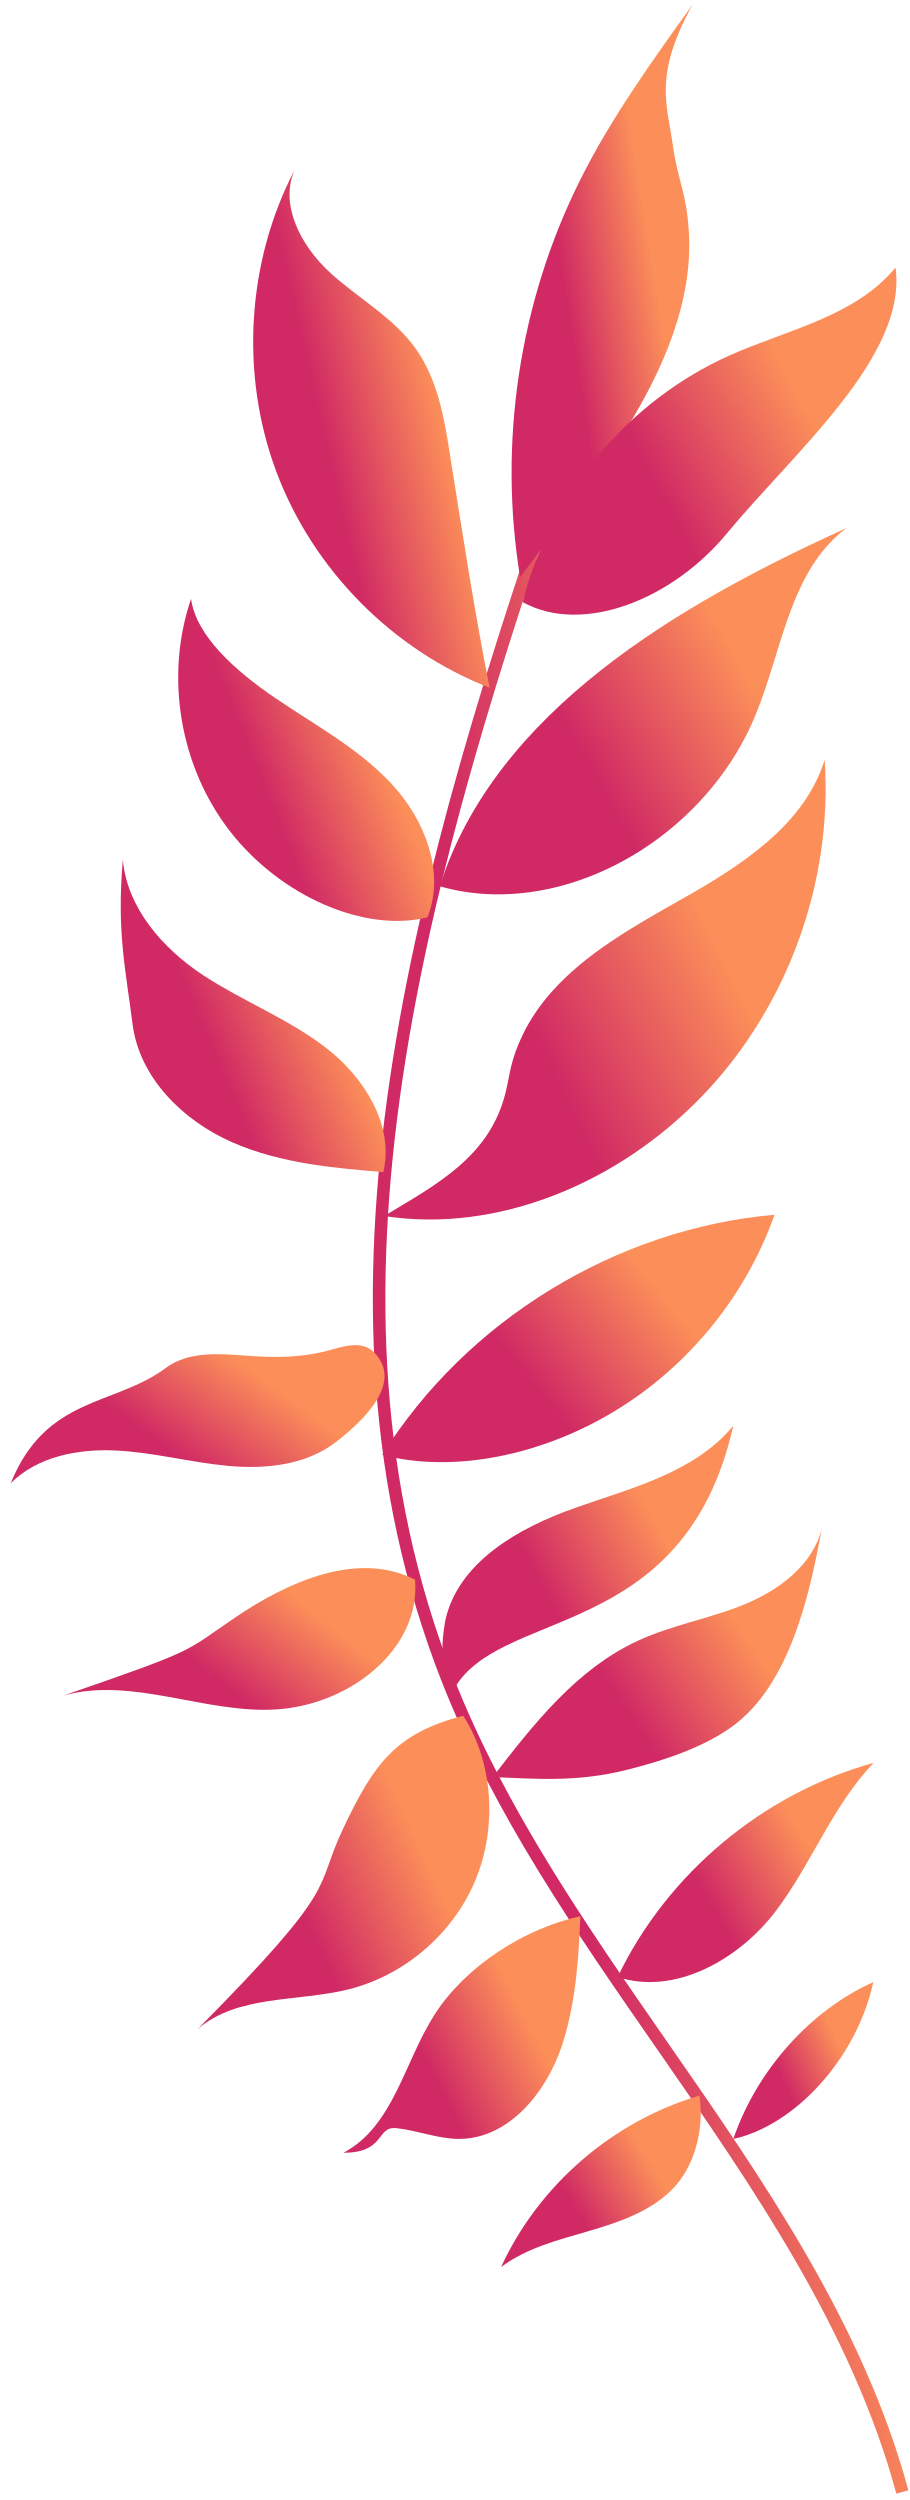
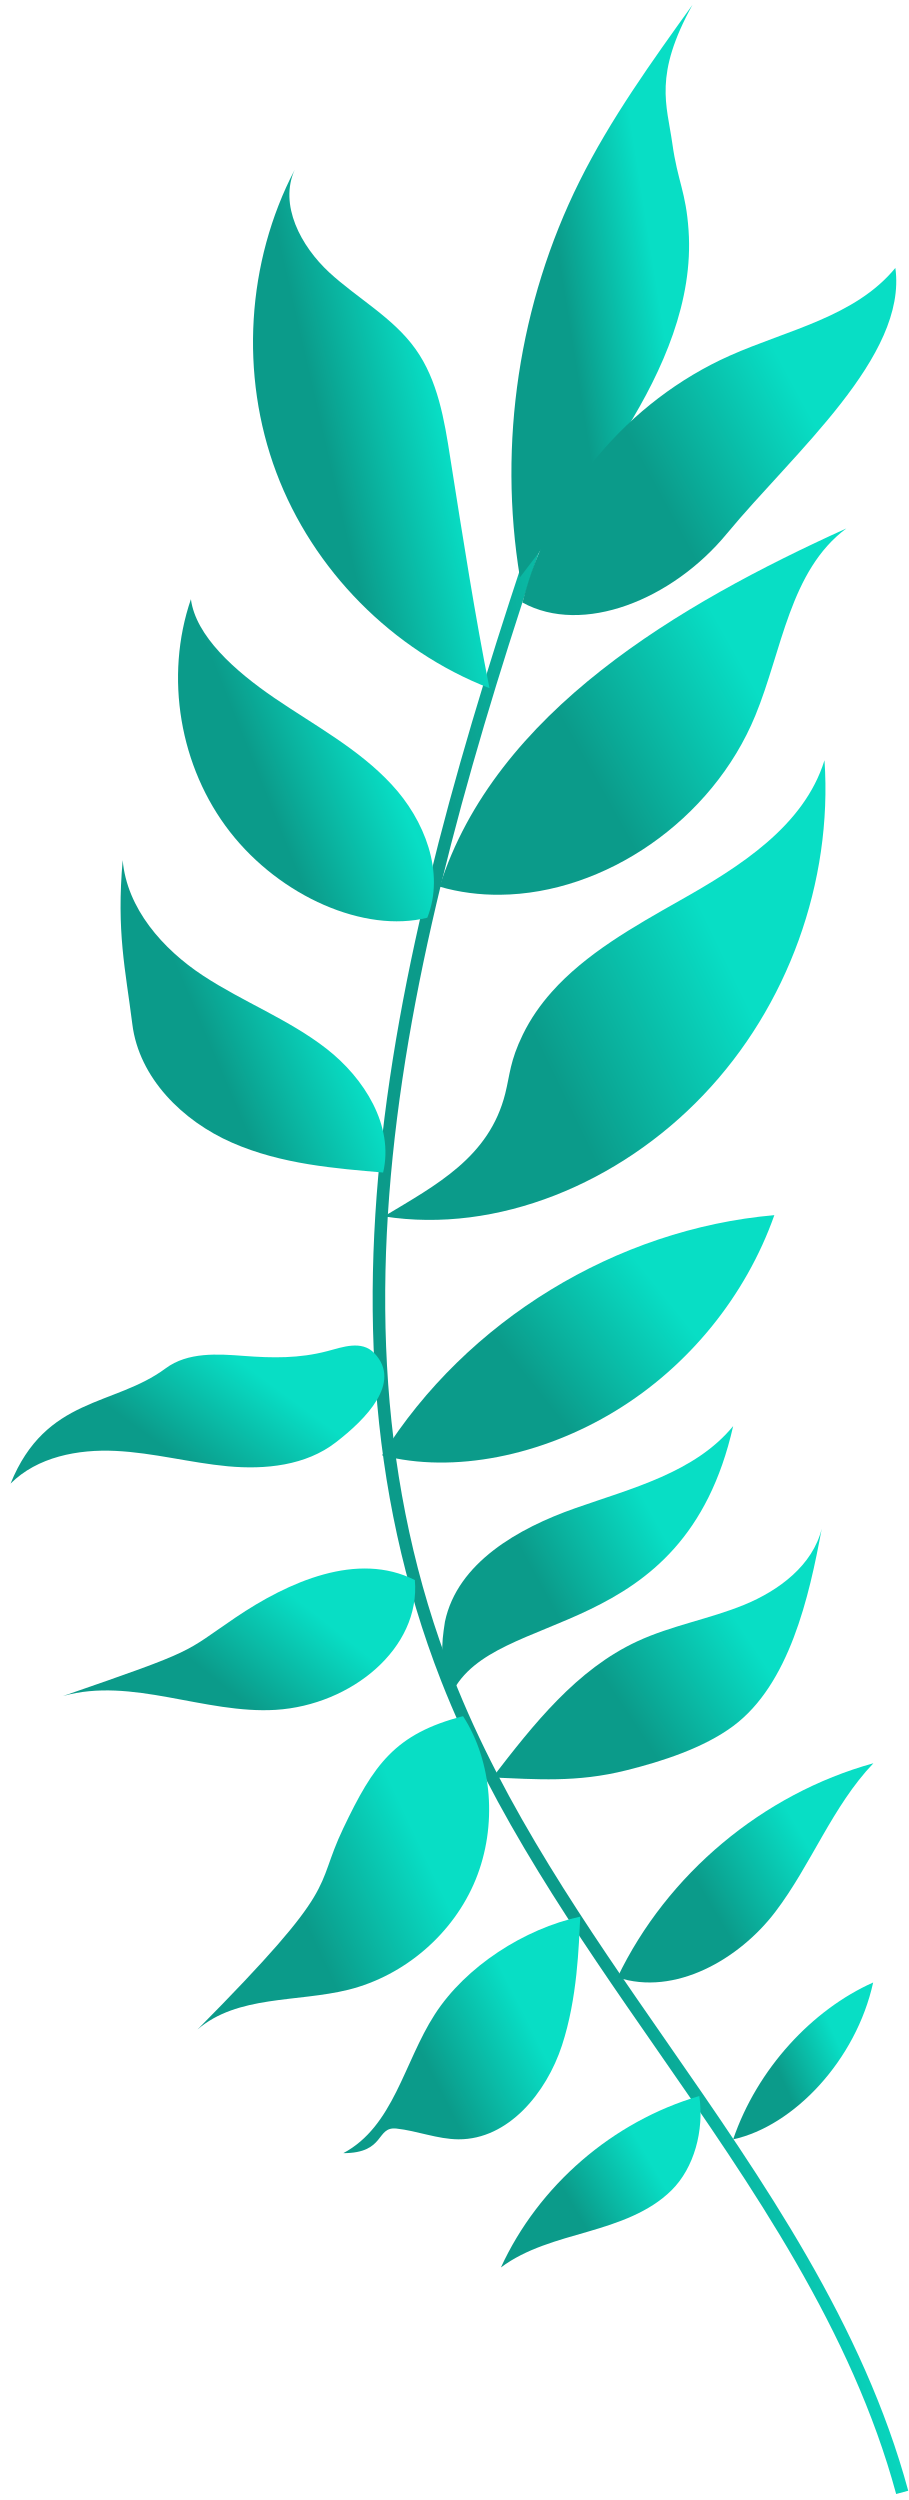
- <svg xmlns="http://www.w3.org/2000/svg" width="641" height="1761" viewBox="0 0 641 1761" fill="none">
-   <path d="M631.377 1756.5C600.215 1641.32 530.286 1540.57 462.653 1443.14C405.994 1361.53 347.425 1277.15 310.888 1183.8C204.93 912.885 291.415 615.501 397.533 309.205L405.853 312.085C300.281 616.772 214.22 912.461 319.086 1180.59C355.236 1272.97 413.514 1356.92 469.872 1438.12C537.937 1536.16 608.309 1637.54 639.867 1754.19L631.377 1756.5Z" fill="url(#paint0_linear_1_698)" />
-   <path d="M366.352 406.419C350.813 312.141 365.778 213.045 408.281 127.53C430.23 83.426 459.171 43.191 487.905 3.125C460.413 52.819 469.844 73.412 473.684 100.659C477.514 127.915 483.274 134.504 485.147 161.967C488.592 211.755 467.227 260.085 440.968 302.588C414.691 345.017 382.898 384.282 366.352 406.419Z" fill="url(#paint1_linear_1_698)" />
-   <path d="M344.912 484.471C276.507 457.892 220.507 401.205 194.747 332.508C168.959 263.821 173.768 184.311 207.726 119.257C196.517 144.066 212.065 173.101 232.027 191.605C252.008 210.005 277.109 223.492 292.855 245.638C308.498 267.567 313.119 295.426 317.26 322.09C326.117 378.174 334.869 434.278 344.912 484.471Z" fill="url(#paint2_linear_1_698)" />
-   <path d="M368.14 424.141C387.227 348.169 442.634 282.137 514.192 250.231C554.822 232.141 602.568 222.88 630.813 188.442C639.378 250.795 559.566 318.259 512.027 375.718C473.542 422.372 410.455 447.454 368.14 424.141Z" fill="url(#paint3_linear_1_698)" />
-   <path d="M309.768 624.292C348.893 500.988 478.643 425.308 596.253 371.962C556.394 401.685 551.076 457.882 532.177 503.737C501.806 577.741 425.928 629.355 352.347 629.986C337.956 630.127 323.641 628.301 309.768 624.292Z" fill="url(#paint4_linear_1_698)" />
-   <path d="M270.606 856.555C307.425 834.363 344.771 814.946 356.027 769.967C359.368 756.65 359.255 747.238 368.422 728.433C373.815 717.374 380.733 707.473 388.742 698.475C412.752 671.445 446.606 652.386 478.644 634.24C521.458 610.127 566.521 581.591 580.893 535.238C586.709 621.054 555.011 708.734 495.669 770.927C436.432 833.243 350.324 869.054 270.606 856.555Z" fill="url(#paint5_linear_1_698)" />
-   <path d="M269.231 1024.84C328.667 929.864 434.276 865.412 545.57 855.671C525.486 912.537 485.25 962.146 433.674 993.553C382.116 1025.04 319.613 1038.02 269.231 1024.84Z" fill="url(#paint6_linear_1_698)" />
-   <path d="M301.109 646.165C313.712 614.381 299.255 577.28 275.924 552.273C252.695 527.181 221.796 510.748 193.552 491.463C165.298 472.169 138.041 447.671 134.596 421.798C115.886 476.414 126.625 540.169 162.154 585.741C197.684 631.313 256.931 657.195 301.109 646.165Z" fill="url(#paint7_linear_1_698)" />
-   <path d="M269.984 825.657C277.768 792.8 256.799 759.228 230.126 738.457C203.453 717.694 171.283 705.497 143.039 686.88C114.784 668.282 89.495 639.633 86.54 605.6C82.126 656.235 88.413 682.052 93.344 721.224C98.06 758.918 128.657 789.327 163.509 804.584C198.342 819.944 237.119 822.795 269.984 825.657Z" fill="url(#paint8_linear_1_698)" />
-   <path d="M263.792 952.885C254.832 943.52 241.363 948.659 230.653 951.464C210.935 956.659 192.018 956.358 171.923 954.824C153.599 953.431 132.422 951.953 116.808 963.577C80.394 990.645 32.497 983.238 7.556 1044.77C26.361 1025.96 55.001 1020.46 81.57 1021.74C108.13 1023.02 134.126 1030.1 160.592 1032.56C187.058 1035.02 215.603 1032.07 236.658 1015.73C257.721 999.492 283.566 973.544 263.792 952.885Z" fill="url(#paint9_linear_1_698)" />
-   <path d="M292.347 1112.72C251.989 1092.25 203.387 1113.81 165.891 1139.2C128.394 1164.58 140.884 1161.11 44.526 1194.4C93.053 1180.72 144.121 1207.2 194.418 1204.14C247.669 1200.78 296.479 1160.73 292.347 1112.72Z" fill="url(#paint10_linear_1_698)" />
-   <path d="M313.533 1142.05C322.295 1100.52 365.203 1076.22 405.156 1062.15C445.109 1048.06 489.599 1037.04 516.554 1004.28C481.552 1159.39 348.422 1130.86 318.342 1192.55C309.9 1169.22 310.879 1159.38 313.533 1142.05Z" fill="url(#paint11_linear_1_698)" />
-   <path d="M326.295 1208.58C278.257 1220.99 263.293 1242.77 241.937 1287.55C220.573 1332.32 241.937 1325.59 139.208 1429.33C167.349 1405.01 209.476 1410.24 245.599 1401.28C285.354 1391.34 319.697 1361.62 335.152 1323.75C350.606 1285.85 346.963 1240.58 326.295 1208.58Z" fill="url(#paint12_linear_1_698)" />
-   <path d="M347.067 1251.77C375.895 1214.37 406.323 1175.61 449.137 1155.82C473.147 1144.7 499.81 1140.18 524.319 1130.15C548.817 1120.11 572.639 1102.29 578.935 1076.5C570.069 1124.83 556.027 1186.25 516.554 1215.58C495.895 1230.94 466.389 1240.5 441.401 1246.7C406.258 1255.57 377.288 1252.96 347.067 1251.77Z" fill="url(#paint13_linear_1_698)" />
-   <path d="M435.067 1392.6C469.994 1319.78 537.514 1263.28 615.349 1241.75C586.417 1272.05 571.566 1313.18 546.163 1346.54C520.77 1379.92 475.5 1405.98 435.067 1392.6Z" fill="url(#paint14_linear_1_698)" />
-   <path d="M408.855 1349.8C369.589 1358.27 328.083 1384.88 306.342 1418.73C284.592 1452.49 277.373 1497.53 241.938 1516.41C271.876 1516.41 264.686 1497.52 279.349 1499.08C294.003 1500.67 308.272 1506.56 323.039 1506.65C358.163 1506.85 385.043 1473.9 395.961 1440.54C406.888 1407.18 407.773 1370.86 408.855 1349.8Z" fill="url(#paint15_linear_1_698)" />
-   <path d="M492.714 1476.16C431.792 1493.98 379.434 1539.24 352.968 1596.91C370.672 1583.62 392.818 1577.91 414.182 1571.72C435.528 1565.51 457.486 1558.12 473.222 1542.48C488.968 1526.84 496.262 1500.56 492.714 1476.16Z" fill="url(#paint16_linear_1_698)" />
-   <path d="M516.554 1506.69C533.486 1457.09 572.15 1415.37 615.171 1396.19C603.161 1450.91 559.265 1497.36 516.554 1506.69Z" fill="url(#paint17_linear_1_698)" />
+ <svg xmlns="http://www.w3.org/2000/svg" width="640" height="1761" viewBox="0 0 640 1761" fill="none">
+   <path d="M631.256 1756.78C600.094 1641.6 530.165 1540.86 462.532 1443.43C405.873 1361.82 347.303 1277.43 310.767 1184.08C204.809 913.167 291.294 615.783 397.412 309.487L405.732 312.367C300.16 617.054 214.099 912.743 318.965 1180.88C355.115 1273.25 413.393 1357.2 469.75 1438.4C537.816 1536.44 608.188 1637.83 639.746 1754.47L631.256 1756.78Z" fill="url(#paint0_linear_1_698)" />
+   <path d="M366.231 406.701C350.692 312.423 365.657 213.327 408.16 127.812C430.108 83.708 459.05 43.473 487.784 3.407C460.292 53.101 469.723 73.694 473.563 100.941C477.393 128.198 483.153 134.786 485.026 162.249C488.471 212.038 467.106 260.367 440.847 302.87C414.57 345.299 382.777 384.565 366.231 406.701Z" fill="url(#paint1_linear_1_698)" />
+   <path d="M344.791 484.753C276.386 458.174 220.386 401.487 194.626 332.79C168.838 264.103 173.647 184.593 207.605 119.539C196.395 144.348 211.944 173.383 231.906 191.887C251.887 210.287 276.988 223.774 292.734 245.92C308.377 267.849 312.998 295.708 317.139 322.372C325.995 378.456 334.748 434.56 344.791 484.753Z" fill="url(#paint2_linear_1_698)" />
+   <path d="M368.019 424.423C387.106 348.452 442.513 282.419 514.071 250.513C554.701 232.423 602.447 223.162 630.692 188.724C639.257 251.077 559.445 318.541 511.906 376C473.421 422.654 410.334 447.736 368.019 424.423Z" fill="url(#paint3_linear_1_698)" />
+   <path d="M309.647 624.574C348.772 501.27 478.522 425.59 596.132 372.245C556.273 401.967 550.955 458.165 532.056 504.019C501.685 578.023 425.807 629.637 352.226 630.268C337.835 630.409 323.52 628.583 309.647 624.574Z" fill="url(#paint4_linear_1_698)" />
+   <path d="M270.485 856.837C307.304 834.645 344.65 815.228 355.906 770.249C359.247 756.932 359.134 747.52 368.301 728.715C373.694 717.656 380.612 707.755 388.621 698.757C412.631 671.727 446.485 652.668 478.522 634.522C521.337 610.409 566.4 581.873 580.772 535.52C586.588 621.336 554.89 709.016 495.548 771.209C436.311 833.525 350.203 869.336 270.485 856.837Z" fill="url(#paint5_linear_1_698)" />
+   <path d="M269.11 1025.12C328.546 930.146 434.155 865.694 545.449 855.953C525.364 912.819 485.129 962.428 433.553 993.835C381.995 1025.32 319.492 1038.31 269.11 1025.12Z" fill="url(#paint6_linear_1_698)" />
+   <path d="M300.988 646.447C313.591 614.663 299.134 577.562 275.802 552.555C252.574 527.463 221.675 511.03 193.431 491.746C165.177 472.452 137.92 447.953 134.475 422.08C115.765 476.696 126.504 540.452 162.033 586.023C197.562 631.595 256.809 657.477 300.988 646.447Z" fill="url(#paint7_linear_1_698)" />
+   <path d="M269.863 825.939C277.647 793.082 256.677 759.511 230.004 738.739C203.332 717.976 171.162 705.779 142.917 687.162C114.663 668.565 89.374 639.915 86.419 605.882C82.004 656.518 88.291 682.334 93.223 721.506C97.939 759.2 128.536 789.609 163.388 804.866C198.221 820.226 236.997 823.078 269.863 825.939Z" fill="url(#paint8_linear_1_698)" />
+   <path d="M263.671 953.167C254.711 943.802 241.242 948.941 230.532 951.746C210.814 956.941 191.896 956.64 171.802 955.106C153.478 953.713 132.301 952.235 116.687 963.859C80.273 990.927 32.376 983.52 7.435 1045.05C26.24 1026.24 54.88 1020.74 81.449 1022.02C108.009 1023.3 134.005 1030.38 160.471 1032.85C186.936 1035.3 215.482 1032.35 236.536 1016.01C257.6 999.774 283.445 973.826 263.671 953.167Z" fill="url(#paint9_linear_1_698)" />
+   <path d="M292.226 1113C251.868 1092.54 203.266 1114.09 165.77 1139.48C128.273 1164.87 140.763 1161.39 44.405 1194.68C92.932 1181 144 1207.48 194.297 1204.42C247.548 1201.06 296.358 1161.02 292.226 1113Z" fill="url(#paint10_linear_1_698)" />
+   <path d="M313.412 1142.33C322.174 1100.8 365.082 1076.5 405.035 1062.43C444.988 1048.34 489.478 1037.33 516.433 1004.56C481.431 1159.67 348.301 1131.14 318.221 1192.83C309.779 1169.51 310.758 1159.66 313.412 1142.33Z" fill="url(#paint11_linear_1_698)" />
+   <path d="M326.174 1208.87C278.136 1221.27 263.172 1243.05 241.816 1287.83C220.452 1332.6 241.816 1325.87 139.087 1429.61C167.228 1405.29 209.355 1410.52 245.478 1401.56C285.233 1391.62 319.576 1361.9 335.03 1324.03C350.485 1286.14 346.842 1240.87 326.174 1208.87Z" fill="url(#paint12_linear_1_698)" />
+   <path d="M346.946 1252.06C375.774 1214.65 406.202 1175.9 449.016 1156.1C473.026 1144.98 499.689 1140.46 524.198 1130.43C548.696 1120.4 572.518 1102.57 578.814 1076.78C569.948 1125.11 555.906 1186.53 516.433 1215.86C495.774 1231.22 466.268 1240.78 441.28 1246.98C406.136 1255.85 377.167 1253.24 346.946 1252.06Z" fill="url(#paint13_linear_1_698)" />
+   <path d="M434.946 1392.88C469.873 1320.07 537.393 1263.57 615.228 1242.03C586.296 1272.33 571.445 1313.46 546.042 1346.82C520.649 1380.2 475.379 1406.26 434.946 1392.88Z" fill="url(#paint14_linear_1_698)" />
+   <path d="M408.734 1350.08C369.468 1358.55 327.962 1385.16 306.221 1419.01C284.471 1452.77 277.252 1497.81 241.816 1516.69C271.755 1516.69 264.565 1497.81 279.228 1499.36C293.882 1500.95 308.151 1506.84 322.918 1506.94C358.042 1507.13 384.922 1474.18 395.84 1440.82C406.767 1407.46 407.652 1371.14 408.734 1350.08Z" fill="url(#paint15_linear_1_698)" />
+   <path d="M492.593 1476.44C431.671 1494.26 379.313 1539.52 352.847 1597.19C370.551 1583.91 392.697 1578.19 414.061 1572C435.407 1565.79 457.365 1558.4 473.101 1542.76C488.847 1527.12 496.141 1500.84 492.593 1476.44Z" fill="url(#paint16_linear_1_698)" />
+   <path d="M516.433 1506.97C533.365 1457.37 572.028 1415.65 615.05 1396.47C603.04 1451.19 559.144 1497.64 516.433 1506.97Z" fill="url(#paint17_linear_1_698)" />
  <defs>
-     <linearGradient id="paint0_linear_1_698" x1="467.071" y1="1756.5" x2="659.24" y2="1731.27" gradientUnits="userSpaceOnUse">
-       <stop stop-color="#D02964" />
-       <stop offset="1" stop-color="#FC8F59" />
+     <linearGradient id="paint0_linear_1_698" x1="466.95" y1="1756.78" x2="659.119" y2="1731.55" gradientUnits="userSpaceOnUse">
+       <stop stop-color="#0B9B8A" />
+       <stop offset="1" stop-color="#08DEC5" />
    </linearGradient>
-     <linearGradient id="paint1_linear_1_698" x1="429.486" y1="406.419" x2="493.939" y2="396.153" gradientUnits="userSpaceOnUse">
-       <stop stop-color="#D02964" />
-       <stop offset="1" stop-color="#FC8F59" />
+     <linearGradient id="paint1_linear_1_698" x1="429.364" y1="406.701" x2="493.818" y2="396.436" gradientUnits="userSpaceOnUse">
+       <stop stop-color="#0B9B8A" />
+       <stop offset="1" stop-color="#08DEC5" />
    </linearGradient>
-     <linearGradient id="paint2_linear_1_698" x1="268.612" y1="484.471" x2="350.602" y2="465.637" gradientUnits="userSpaceOnUse">
-       <stop stop-color="#D02964" />
-       <stop offset="1" stop-color="#FC8F59" />
+     <linearGradient id="paint2_linear_1_698" x1="268.491" y1="484.753" x2="350.481" y2="465.919" gradientUnits="userSpaceOnUse">
+       <stop stop-color="#0B9B8A" />
+       <stop offset="1" stop-color="#08DEC5" />
    </linearGradient>
-     <linearGradient id="paint3_linear_1_698" x1="510.841" y1="432.982" x2="616.278" y2="375.806" gradientUnits="userSpaceOnUse">
-       <stop stop-color="#D02964" />
-       <stop offset="1" stop-color="#FC8F59" />
+     <linearGradient id="paint3_linear_1_698" x1="510.72" y1="433.264" x2="616.157" y2="376.088" gradientUnits="userSpaceOnUse">
+       <stop stop-color="#0B9B8A" />
+       <stop offset="1" stop-color="#08DEC5" />
    </linearGradient>
-     <linearGradient id="paint4_linear_1_698" x1="465.029" y1="629.993" x2="578.12" y2="566.757" gradientUnits="userSpaceOnUse">
-       <stop stop-color="#D02964" />
-       <stop offset="1" stop-color="#FC8F59" />
+     <linearGradient id="paint4_linear_1_698" x1="464.908" y1="630.276" x2="577.999" y2="567.039" gradientUnits="userSpaceOnUse">
+       <stop stop-color="#0B9B8A" />
+       <stop offset="1" stop-color="#08DEC5" />
    </linearGradient>
-     <linearGradient id="paint5_linear_1_698" x1="439.136" y1="859.03" x2="569.723" y2="795.868" gradientUnits="userSpaceOnUse">
-       <stop stop-color="#D02964" />
-       <stop offset="1" stop-color="#FC8F59" />
+     <linearGradient id="paint5_linear_1_698" x1="439.015" y1="859.312" x2="569.602" y2="796.15" gradientUnits="userSpaceOnUse">
+       <stop stop-color="#0B9B8A" />
+       <stop offset="1" stop-color="#08DEC5" />
    </linearGradient>
-     <linearGradient id="paint6_linear_1_698" x1="418.994" y1="1029.95" x2="506.43" y2="960.127" gradientUnits="userSpaceOnUse">
-       <stop stop-color="#D02964" />
-       <stop offset="1" stop-color="#FC8F59" />
+     <linearGradient id="paint6_linear_1_698" x1="418.873" y1="1030.23" x2="506.309" y2="960.409" gradientUnits="userSpaceOnUse">
+       <stop stop-color="#0B9B8A" />
+       <stop offset="1" stop-color="#08DEC5" />
    </linearGradient>
-     <linearGradient id="paint7_linear_1_698" x1="223.211" y1="648.698" x2="303.725" y2="616.486" gradientUnits="userSpaceOnUse">
-       <stop stop-color="#D02964" />
-       <stop offset="1" stop-color="#FC8F59" />
+     <linearGradient id="paint7_linear_1_698" x1="223.09" y1="648.98" x2="303.604" y2="616.768" gradientUnits="userSpaceOnUse">
+       <stop stop-color="#0B9B8A" />
+       <stop offset="1" stop-color="#08DEC5" />
    </linearGradient>
-     <linearGradient id="paint8_linear_1_698" x1="186.163" y1="825.657" x2="267.936" y2="790.738" gradientUnits="userSpaceOnUse">
-       <stop stop-color="#D02964" />
-       <stop offset="1" stop-color="#FC8F59" />
+     <linearGradient id="paint8_linear_1_698" x1="186.042" y1="825.939" x2="267.815" y2="791.02" gradientUnits="userSpaceOnUse">
+       <stop stop-color="#0B9B8A" />
+       <stop offset="1" stop-color="#08DEC5" />
    </linearGradient>
-     <linearGradient id="paint9_linear_1_698" x1="150.252" y1="1044.77" x2="197.977" y2="979.704" gradientUnits="userSpaceOnUse">
-       <stop stop-color="#D02964" />
-       <stop offset="1" stop-color="#FC8F59" />
+     <linearGradient id="paint9_linear_1_698" x1="150.131" y1="1045.05" x2="197.856" y2="979.987" gradientUnits="userSpaceOnUse">
+       <stop stop-color="#0B9B8A" />
+       <stop offset="1" stop-color="#08DEC5" />
    </linearGradient>
-     <linearGradient id="paint10_linear_1_698" x1="178.966" y1="1204.39" x2="229.051" y2="1141.7" gradientUnits="userSpaceOnUse">
-       <stop stop-color="#D02964" />
-       <stop offset="1" stop-color="#FC8F59" />
+     <linearGradient id="paint10_linear_1_698" x1="178.845" y1="1204.67" x2="228.929" y2="1141.99" gradientUnits="userSpaceOnUse">
+       <stop stop-color="#0B9B8A" />
+       <stop offset="1" stop-color="#08DEC5" />
    </linearGradient>
-     <linearGradient id="paint11_linear_1_698" x1="422.697" y1="1192.55" x2="504.344" y2="1147.79" gradientUnits="userSpaceOnUse">
-       <stop stop-color="#D02964" />
-       <stop offset="1" stop-color="#FC8F59" />
+     <linearGradient id="paint11_linear_1_698" x1="422.576" y1="1192.83" x2="504.222" y2="1148.07" gradientUnits="userSpaceOnUse">
+       <stop stop-color="#0B9B8A" />
+       <stop offset="1" stop-color="#08DEC5" />
    </linearGradient>
-     <linearGradient id="paint12_linear_1_698" x1="250.56" y1="1429.33" x2="337.848" y2="1388.41" gradientUnits="userSpaceOnUse">
-       <stop stop-color="#D02964" />
-       <stop offset="1" stop-color="#FC8F59" />
+     <linearGradient id="paint12_linear_1_698" x1="250.439" y1="1429.61" x2="337.727" y2="1388.69" gradientUnits="userSpaceOnUse">
+       <stop stop-color="#0B9B8A" />
+       <stop offset="1" stop-color="#08DEC5" />
    </linearGradient>
-     <linearGradient id="paint13_linear_1_698" x1="472.728" y1="1253.07" x2="556.317" y2="1197.79" gradientUnits="userSpaceOnUse">
-       <stop stop-color="#D02964" />
-       <stop offset="1" stop-color="#FC8F59" />
+     <linearGradient id="paint13_linear_1_698" x1="472.607" y1="1253.35" x2="556.196" y2="1198.07" gradientUnits="userSpaceOnUse">
+       <stop stop-color="#0B9B8A" />
+       <stop offset="1" stop-color="#08DEC5" />
    </linearGradient>
-     <linearGradient id="paint14_linear_1_698" x1="532.771" y1="1396.18" x2="602.193" y2="1355.36" gradientUnits="userSpaceOnUse">
-       <stop stop-color="#D02964" />
-       <stop offset="1" stop-color="#FC8F59" />
+     <linearGradient id="paint14_linear_1_698" x1="532.65" y1="1396.46" x2="602.072" y2="1355.65" gradientUnits="userSpaceOnUse">
+       <stop stop-color="#0B9B8A" />
+       <stop offset="1" stop-color="#08DEC5" />
    </linearGradient>
-     <linearGradient id="paint15_linear_1_698" x1="332.399" y1="1516.41" x2="401.341" y2="1481.62" gradientUnits="userSpaceOnUse">
-       <stop stop-color="#D02964" />
-       <stop offset="1" stop-color="#FC8F59" />
+     <linearGradient id="paint15_linear_1_698" x1="332.278" y1="1516.69" x2="401.22" y2="1481.9" gradientUnits="userSpaceOnUse">
+       <stop stop-color="#0B9B8A" />
+       <stop offset="1" stop-color="#08DEC5" />
    </linearGradient>
-     <linearGradient id="paint16_linear_1_698" x1="429.182" y1="1596.91" x2="483.401" y2="1565.11" gradientUnits="userSpaceOnUse">
-       <stop stop-color="#D02964" />
-       <stop offset="1" stop-color="#FC8F59" />
+     <linearGradient id="paint16_linear_1_698" x1="429.061" y1="1597.19" x2="483.28" y2="1565.39" gradientUnits="userSpaceOnUse">
+       <stop stop-color="#0B9B8A" />
+       <stop offset="1" stop-color="#08DEC5" />
    </linearGradient>
-     <linearGradient id="paint17_linear_1_698" x1="570" y1="1506.69" x2="612.513" y2="1487.58" gradientUnits="userSpaceOnUse">
-       <stop stop-color="#D02964" />
-       <stop offset="1" stop-color="#FC8F59" />
+     <linearGradient id="paint17_linear_1_698" x1="569.879" y1="1506.97" x2="612.392" y2="1487.87" gradientUnits="userSpaceOnUse">
+       <stop stop-color="#0B9B8A" />
+       <stop offset="1" stop-color="#08DEC5" />
    </linearGradient>
  </defs>
</svg>
